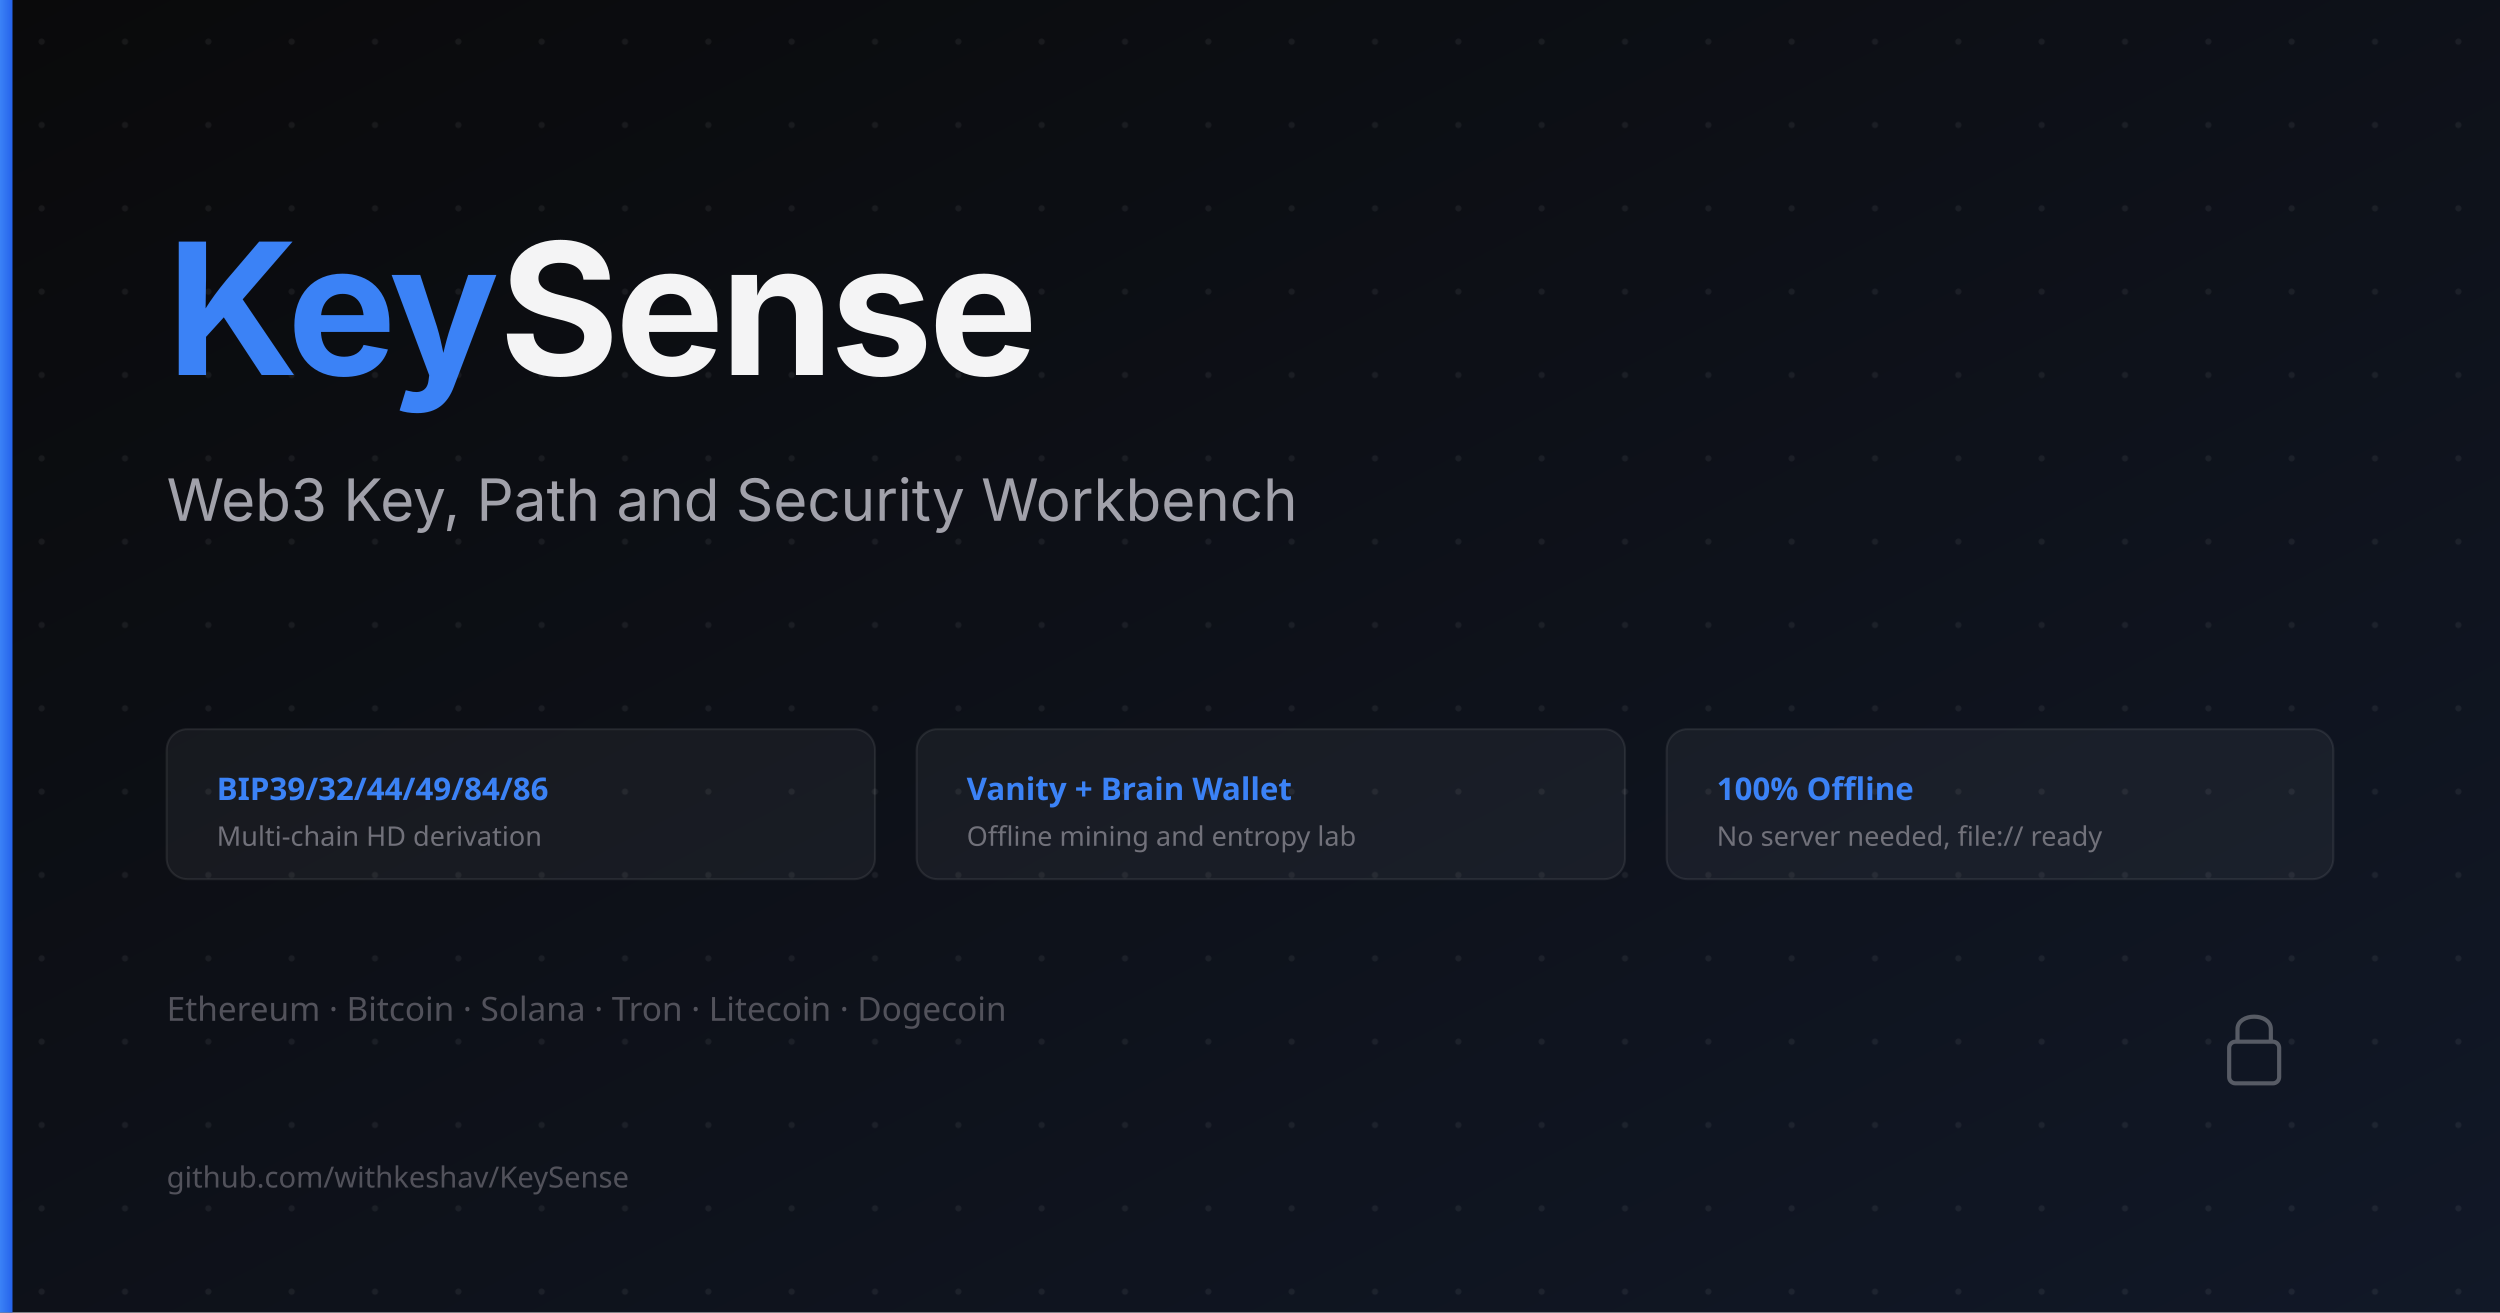
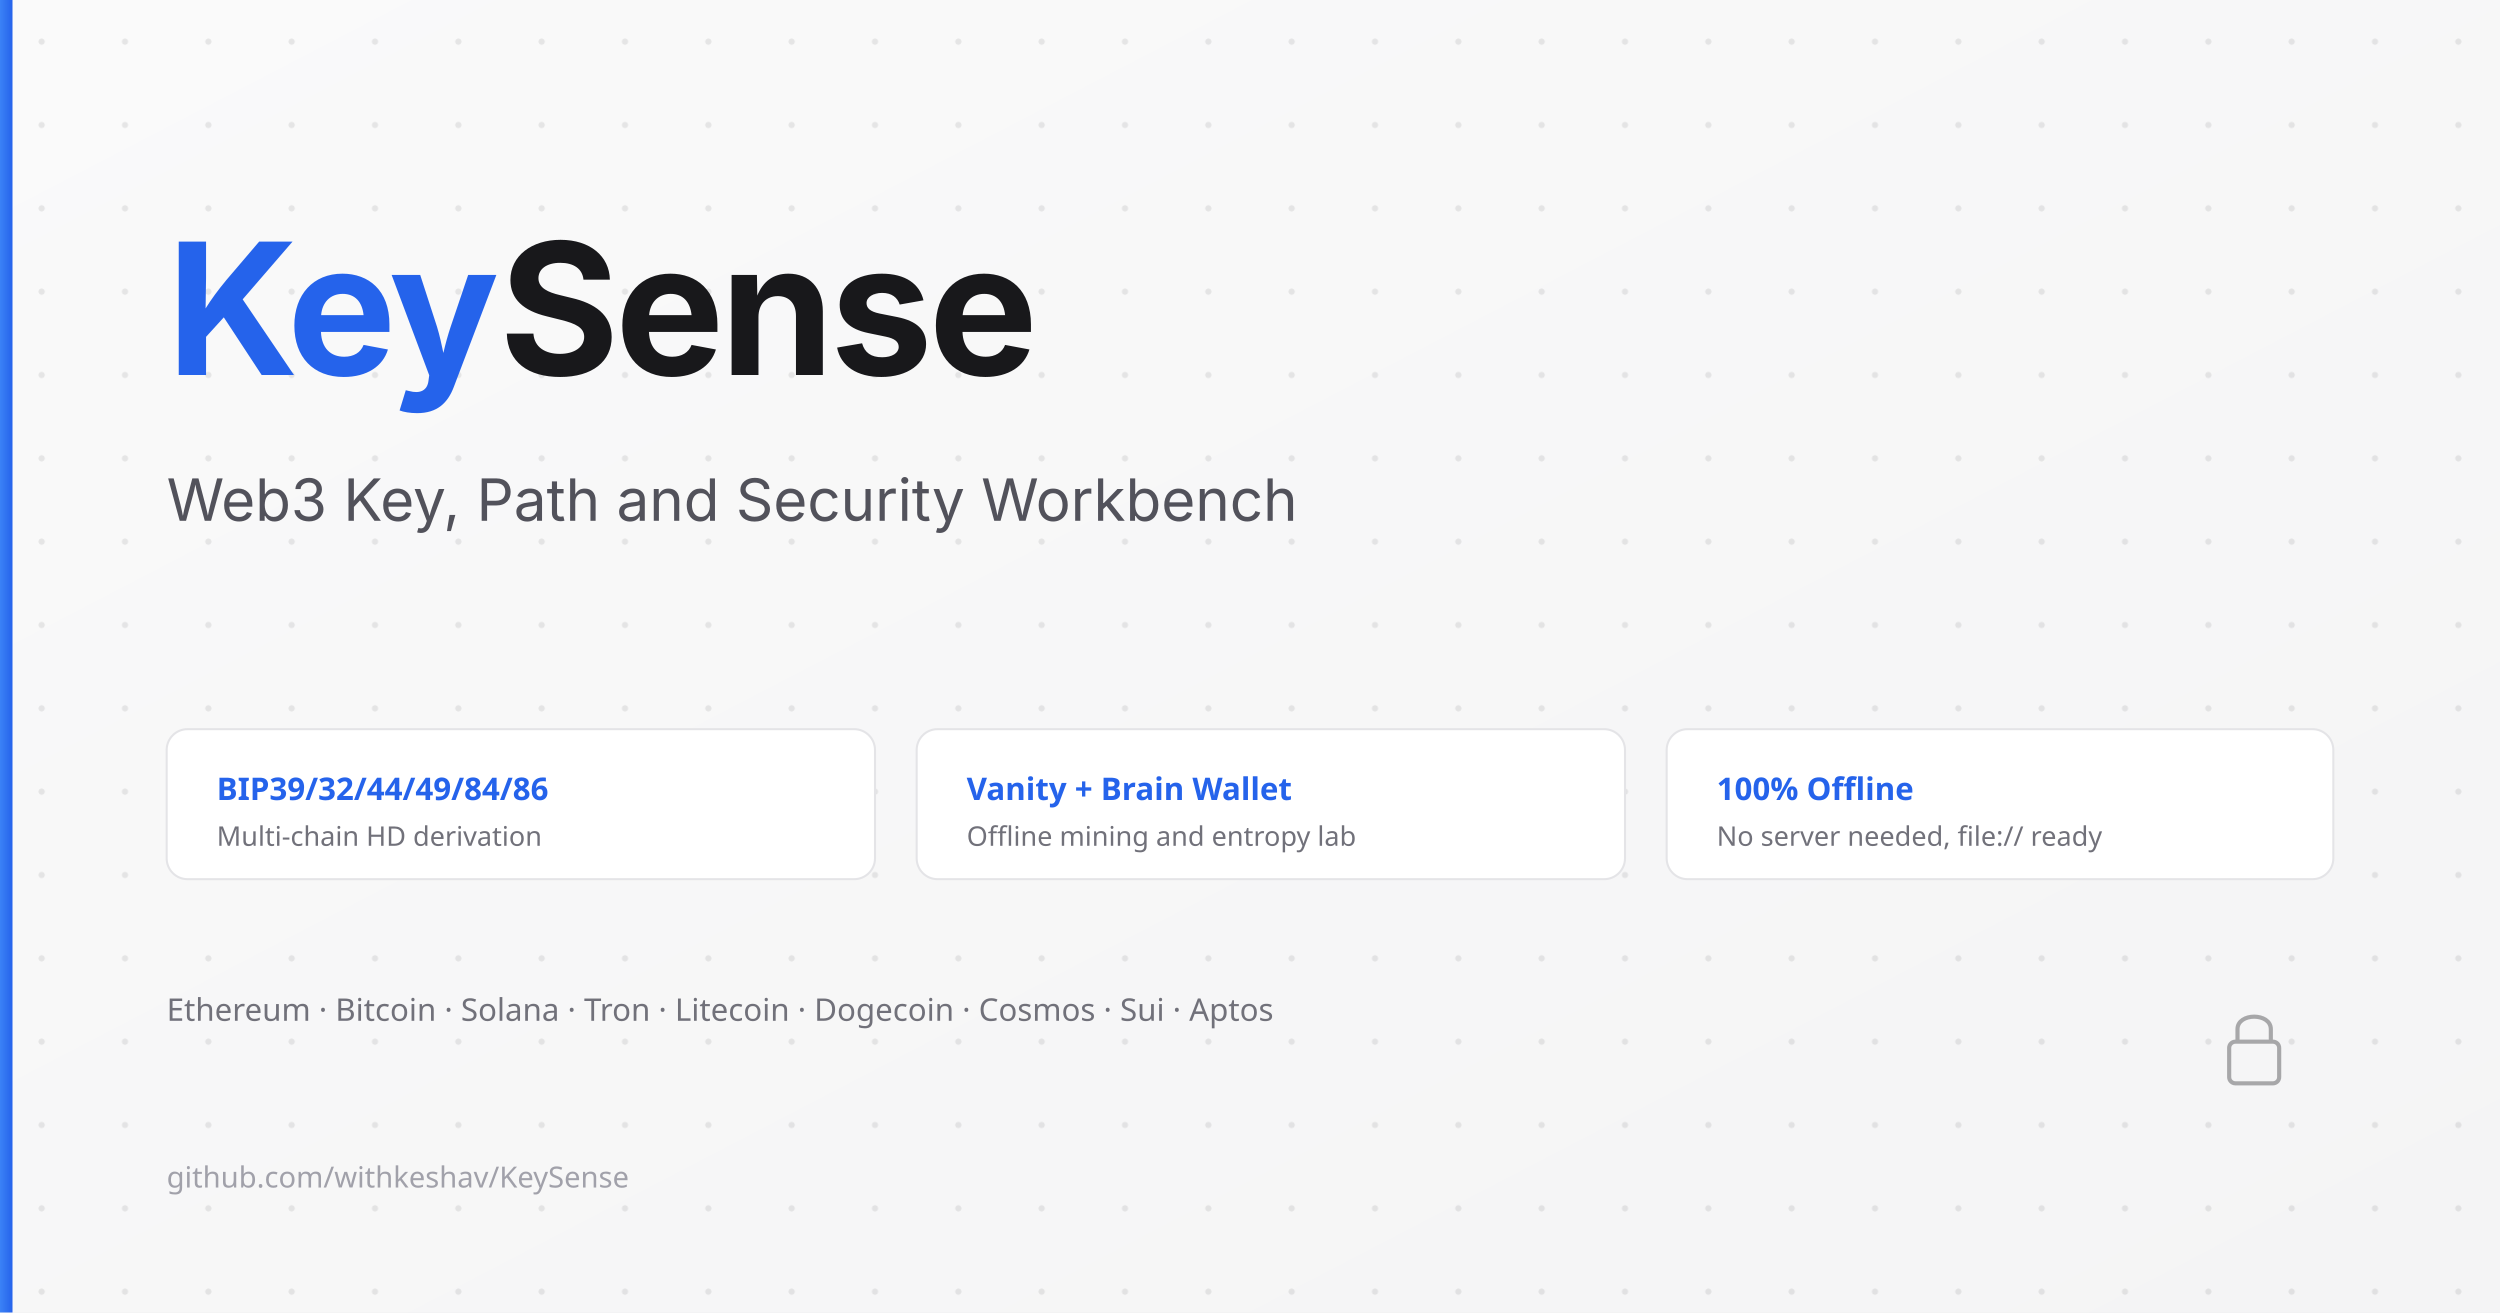
<svg xmlns="http://www.w3.org/2000/svg" width="1200" height="630" viewBox="0 0 1200 630">
  <defs>
    <linearGradient id="bg" x1="0" y1="0" x2="1" y2="1">
-       <stop offset="0%" stop-color="#0a0a0b" />
-       <stop offset="100%" stop-color="#111827" />
+       <stop offset="0%" stop-color="#fafafa" />
+       <stop offset="100%" stop-color="#f4f4f5" />
    </linearGradient>
    <linearGradient id="accentGrad" x1="0" y1="0" x2="1" y2="0">
      <stop offset="0%" stop-color="#3b82f6" />
      <stop offset="100%" stop-color="#2563eb" />
    </linearGradient>
  </defs>
  <rect width="1200" height="630" fill="url(#bg)" />
-   <g opacity="0.06">
+   <g opacity="0.09">
    <pattern id="dots" x="0" y="0" width="40" height="40" patternUnits="userSpaceOnUse">
-       <circle cx="20" cy="20" r="1.5" fill="#fff" />
+       <circle cx="20" cy="20" r="1.5" fill="#18181b" />
    </pattern>
    <rect width="1200" height="630" fill="url(#dots)" />
  </g>
  <rect x="0" y="0" width="6" height="630" fill="url(#accentGrad)" />
-   <text x="80" y="180" font-family="system-ui, -apple-system, sans-serif" font-size="88" font-weight="700" letter-spacing="-2" fill="#f4f4f5">
-     <tspan fill="#3b82f6">Key</tspan>Sense
+   <text x="80" y="180" font-family="system-ui, -apple-system, sans-serif" font-size="88" font-weight="700" letter-spacing="-2" fill="#18181b">
+     <tspan fill="#2563eb">Key</tspan>Sense
  </text>
-   <text x="80" y="250" font-family="system-ui, -apple-system, sans-serif" font-size="28" fill="#a1a1aa" font-weight="400">
+   <text x="80" y="250" font-family="system-ui, -apple-system, sans-serif" font-size="28" fill="#52525b" font-weight="400">
    Web3 Key, Path and Security Workbench
  </text>
  <g transform="translate(80, 350)">
-     <rect x="0" y="0" width="340" height="72" rx="10" fill="rgba(255,255,255,0.05)" stroke="rgba(255,255,255,0.08)" stroke-width="1" />
-     <text x="24" y="34" font-family="system-ui, sans-serif" font-size="15" fill="#3b82f6" font-weight="600">BIP39/32/44/49/84/86</text>
+     <rect x="0" y="0" width="340" height="72" rx="10" fill="#ffffff" stroke="#e4e4e7" stroke-width="1" />
+     <text x="24" y="34" font-family="system-ui, sans-serif" font-size="15" fill="#2563eb" font-weight="600">BIP39/32/44/49/84/86</text>
    <text x="24" y="56" font-family="system-ui, sans-serif" font-size="13" fill="#71717a">Multi-chain HD derivation</text>
  </g>
  <g transform="translate(440, 350)">
-     <rect x="0" y="0" width="340" height="72" rx="10" fill="rgba(255,255,255,0.05)" stroke="rgba(255,255,255,0.08)" stroke-width="1" />
-     <text x="24" y="34" font-family="system-ui, sans-serif" font-size="15" fill="#3b82f6" font-weight="600">Vanity + Brain Wallet</text>
+     <rect x="0" y="0" width="340" height="72" rx="10" fill="#ffffff" stroke="#e4e4e7" stroke-width="1" />
+     <text x="24" y="34" font-family="system-ui, sans-serif" font-size="15" fill="#2563eb" font-weight="600">Vanity + Brain Wallet</text>
    <text x="24" y="56" font-family="system-ui, sans-serif" font-size="13" fill="#71717a">Offline mining and entropy lab</text>
  </g>
  <g transform="translate(800, 350)">
-     <rect x="0" y="0" width="320" height="72" rx="10" fill="rgba(255,255,255,0.05)" stroke="rgba(255,255,255,0.08)" stroke-width="1" />
-     <text x="24" y="34" font-family="system-ui, sans-serif" font-size="15" fill="#3b82f6" font-weight="600">100% Offline</text>
+     <rect x="0" y="0" width="320" height="72" rx="10" fill="#ffffff" stroke="#e4e4e7" stroke-width="1" />
+     <text x="24" y="34" font-family="system-ui, sans-serif" font-size="15" fill="#2563eb" font-weight="600">100% Offline</text>
    <text x="24" y="56" font-family="system-ui, sans-serif" font-size="13" fill="#71717a">No server needed, file:// ready</text>
  </g>
-   <text x="80" y="490" font-family="system-ui, sans-serif" font-size="16" fill="#52525b" font-weight="500">
-     Ethereum  ·  Bitcoin  ·  Solana  ·  Tron  ·  Litecoin  ·  Dogecoin
+   <text x="80" y="490" font-family="system-ui, sans-serif" font-size="15" fill="#71717a" font-weight="500">
+     Ethereum · Bitcoin · Solana · Tron · Litecoin · Dogecoin · Cosmos · Sui · Aptos
  </text>
-   <text x="80" y="570" font-family="system-ui, sans-serif" font-size="14" fill="#52525b">
+   <text x="80" y="570" font-family="system-ui, sans-serif" font-size="14" fill="#a1a1aa">
    github.com/withkeshav/KeySense
  </text>
-   <g transform="translate(1060, 480)" opacity="0.3">
-     <rect x="10" y="20" width="24" height="20" rx="3" fill="none" stroke="#fff" stroke-width="2" />
-     <path d="M14,20 L14,14 C14,10 18,8 22,8 C26,8 30,10 30,14 L30,20" fill="none" stroke="#fff" stroke-width="2" />
+   <g transform="translate(1060, 480)" opacity="0.35">
+     <rect x="10" y="20" width="24" height="20" rx="3" fill="none" stroke="#18181b" stroke-width="2" />
+     <path d="M14,20 L14,14 C14,10 18,8 22,8 C26,8 30,10 30,14 L30,20" fill="none" stroke="#18181b" stroke-width="2" />
  </g>
</svg>
